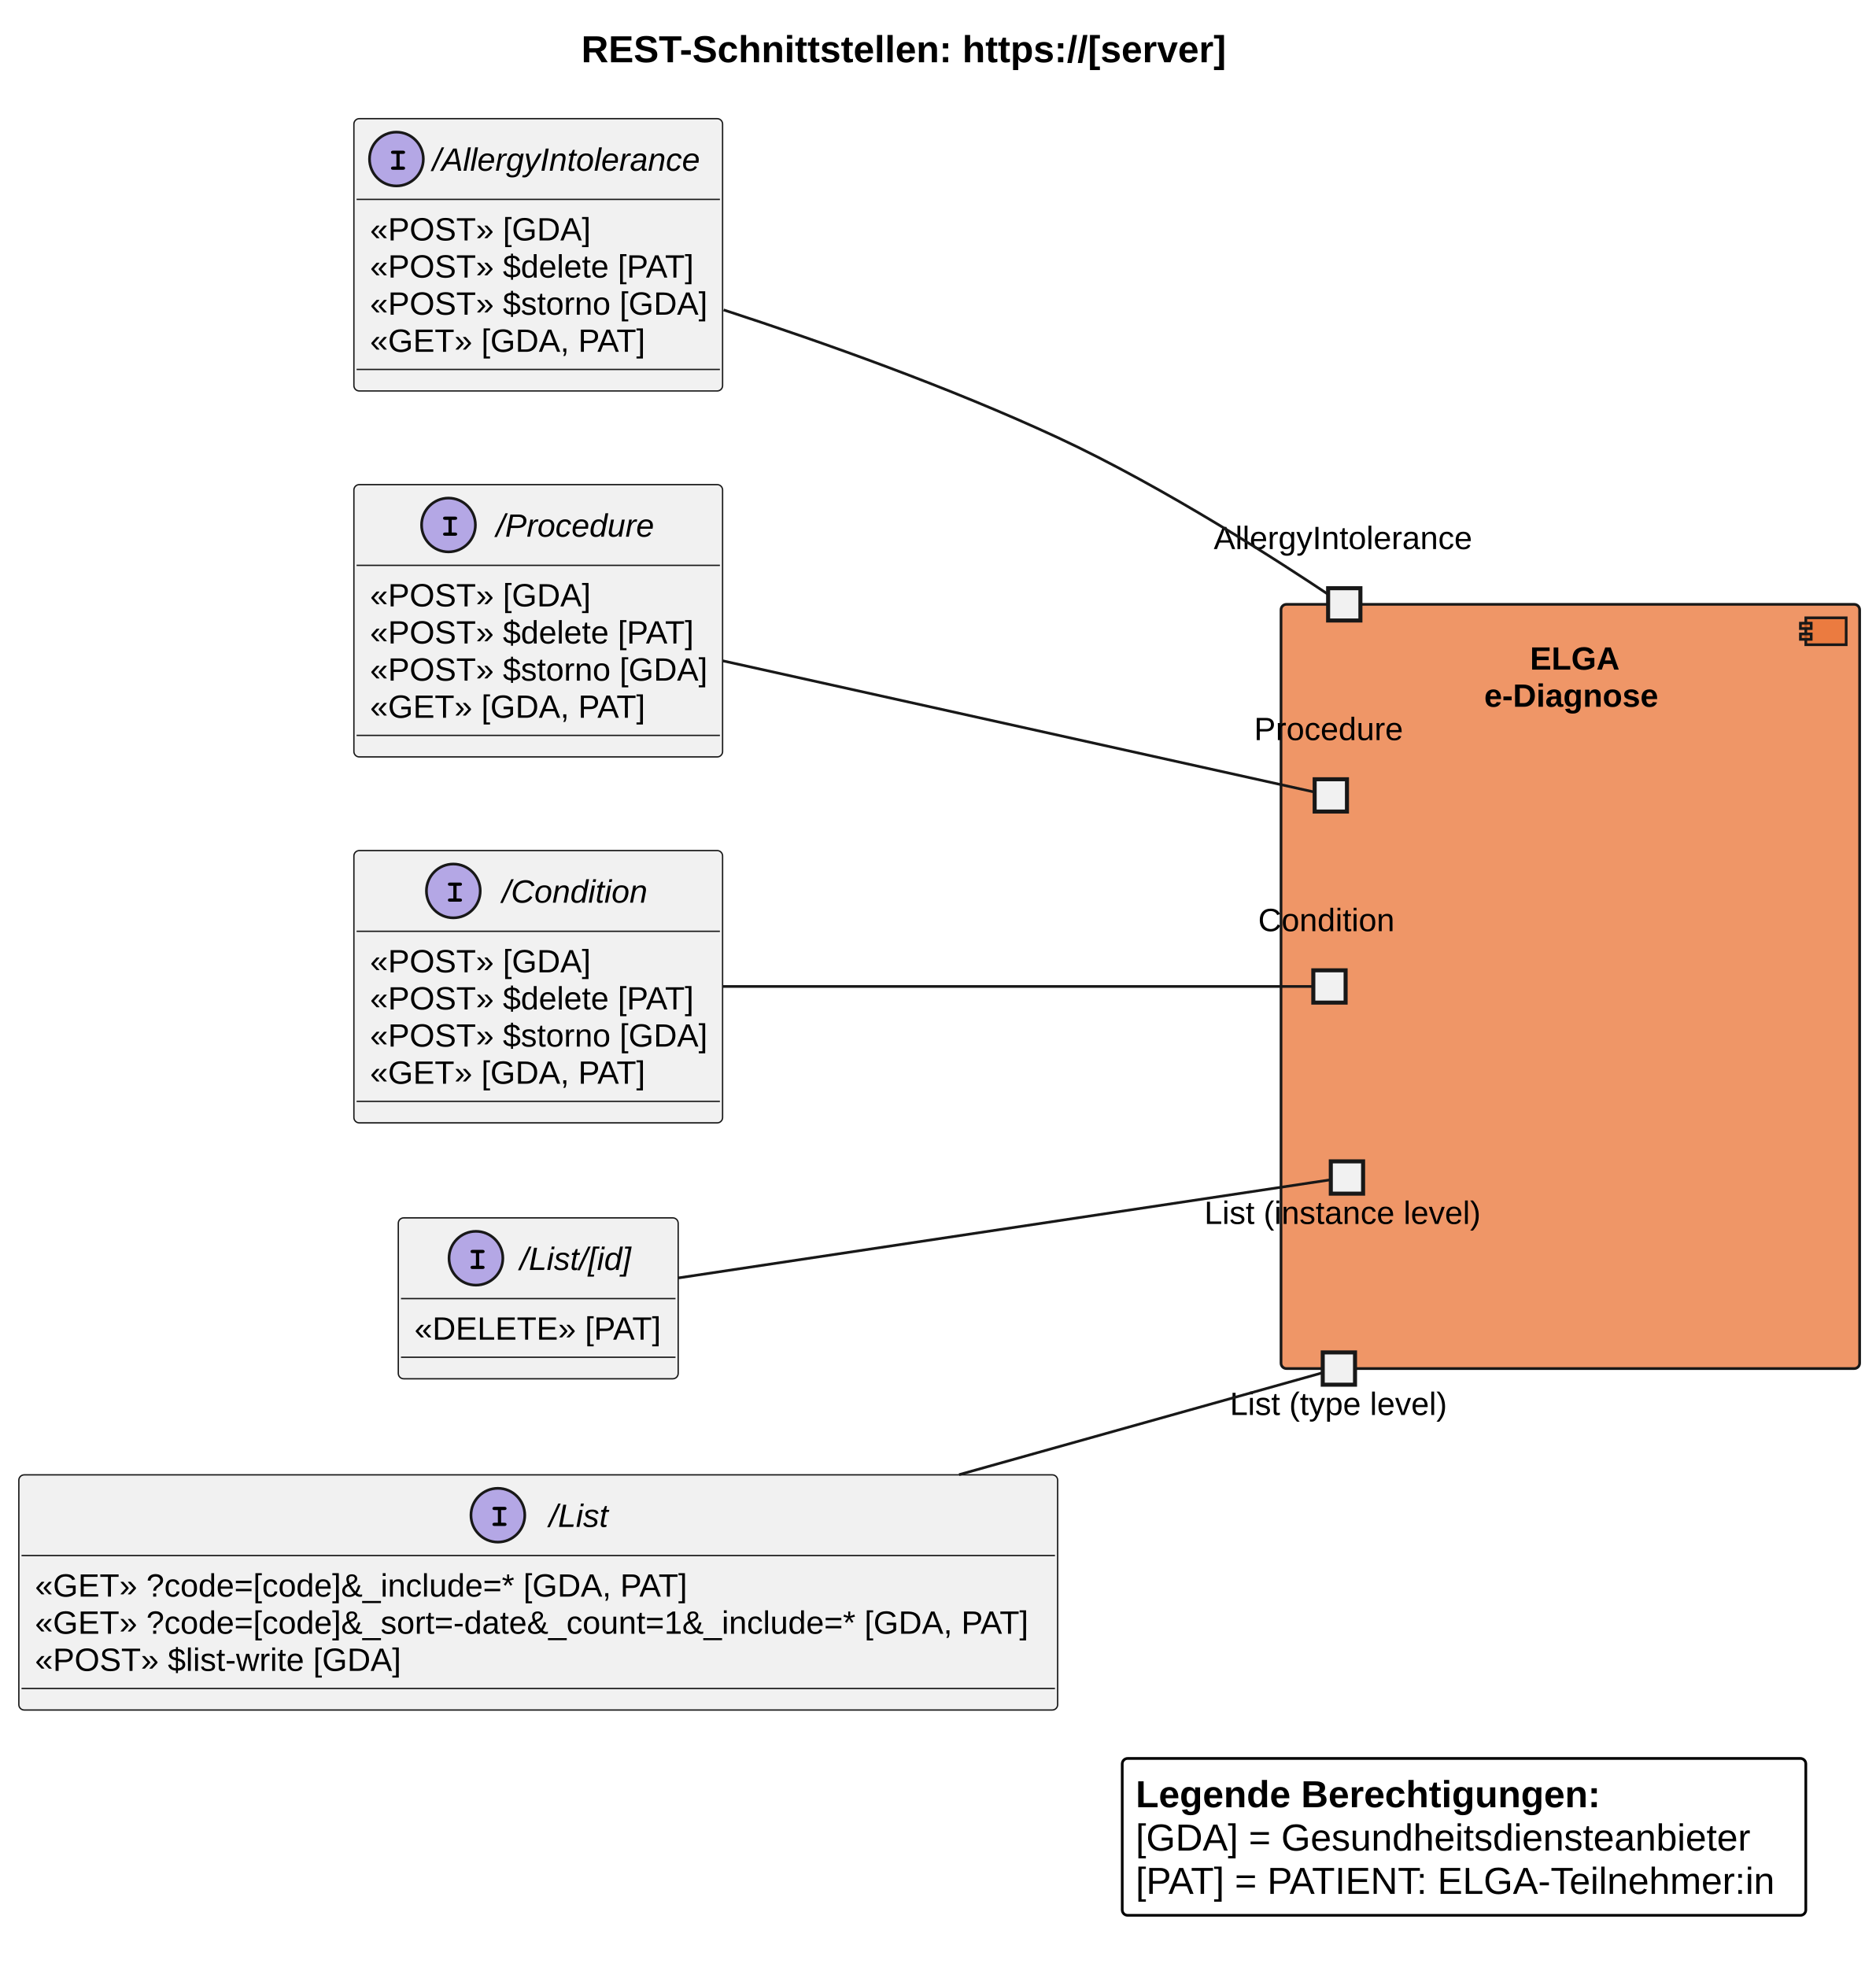
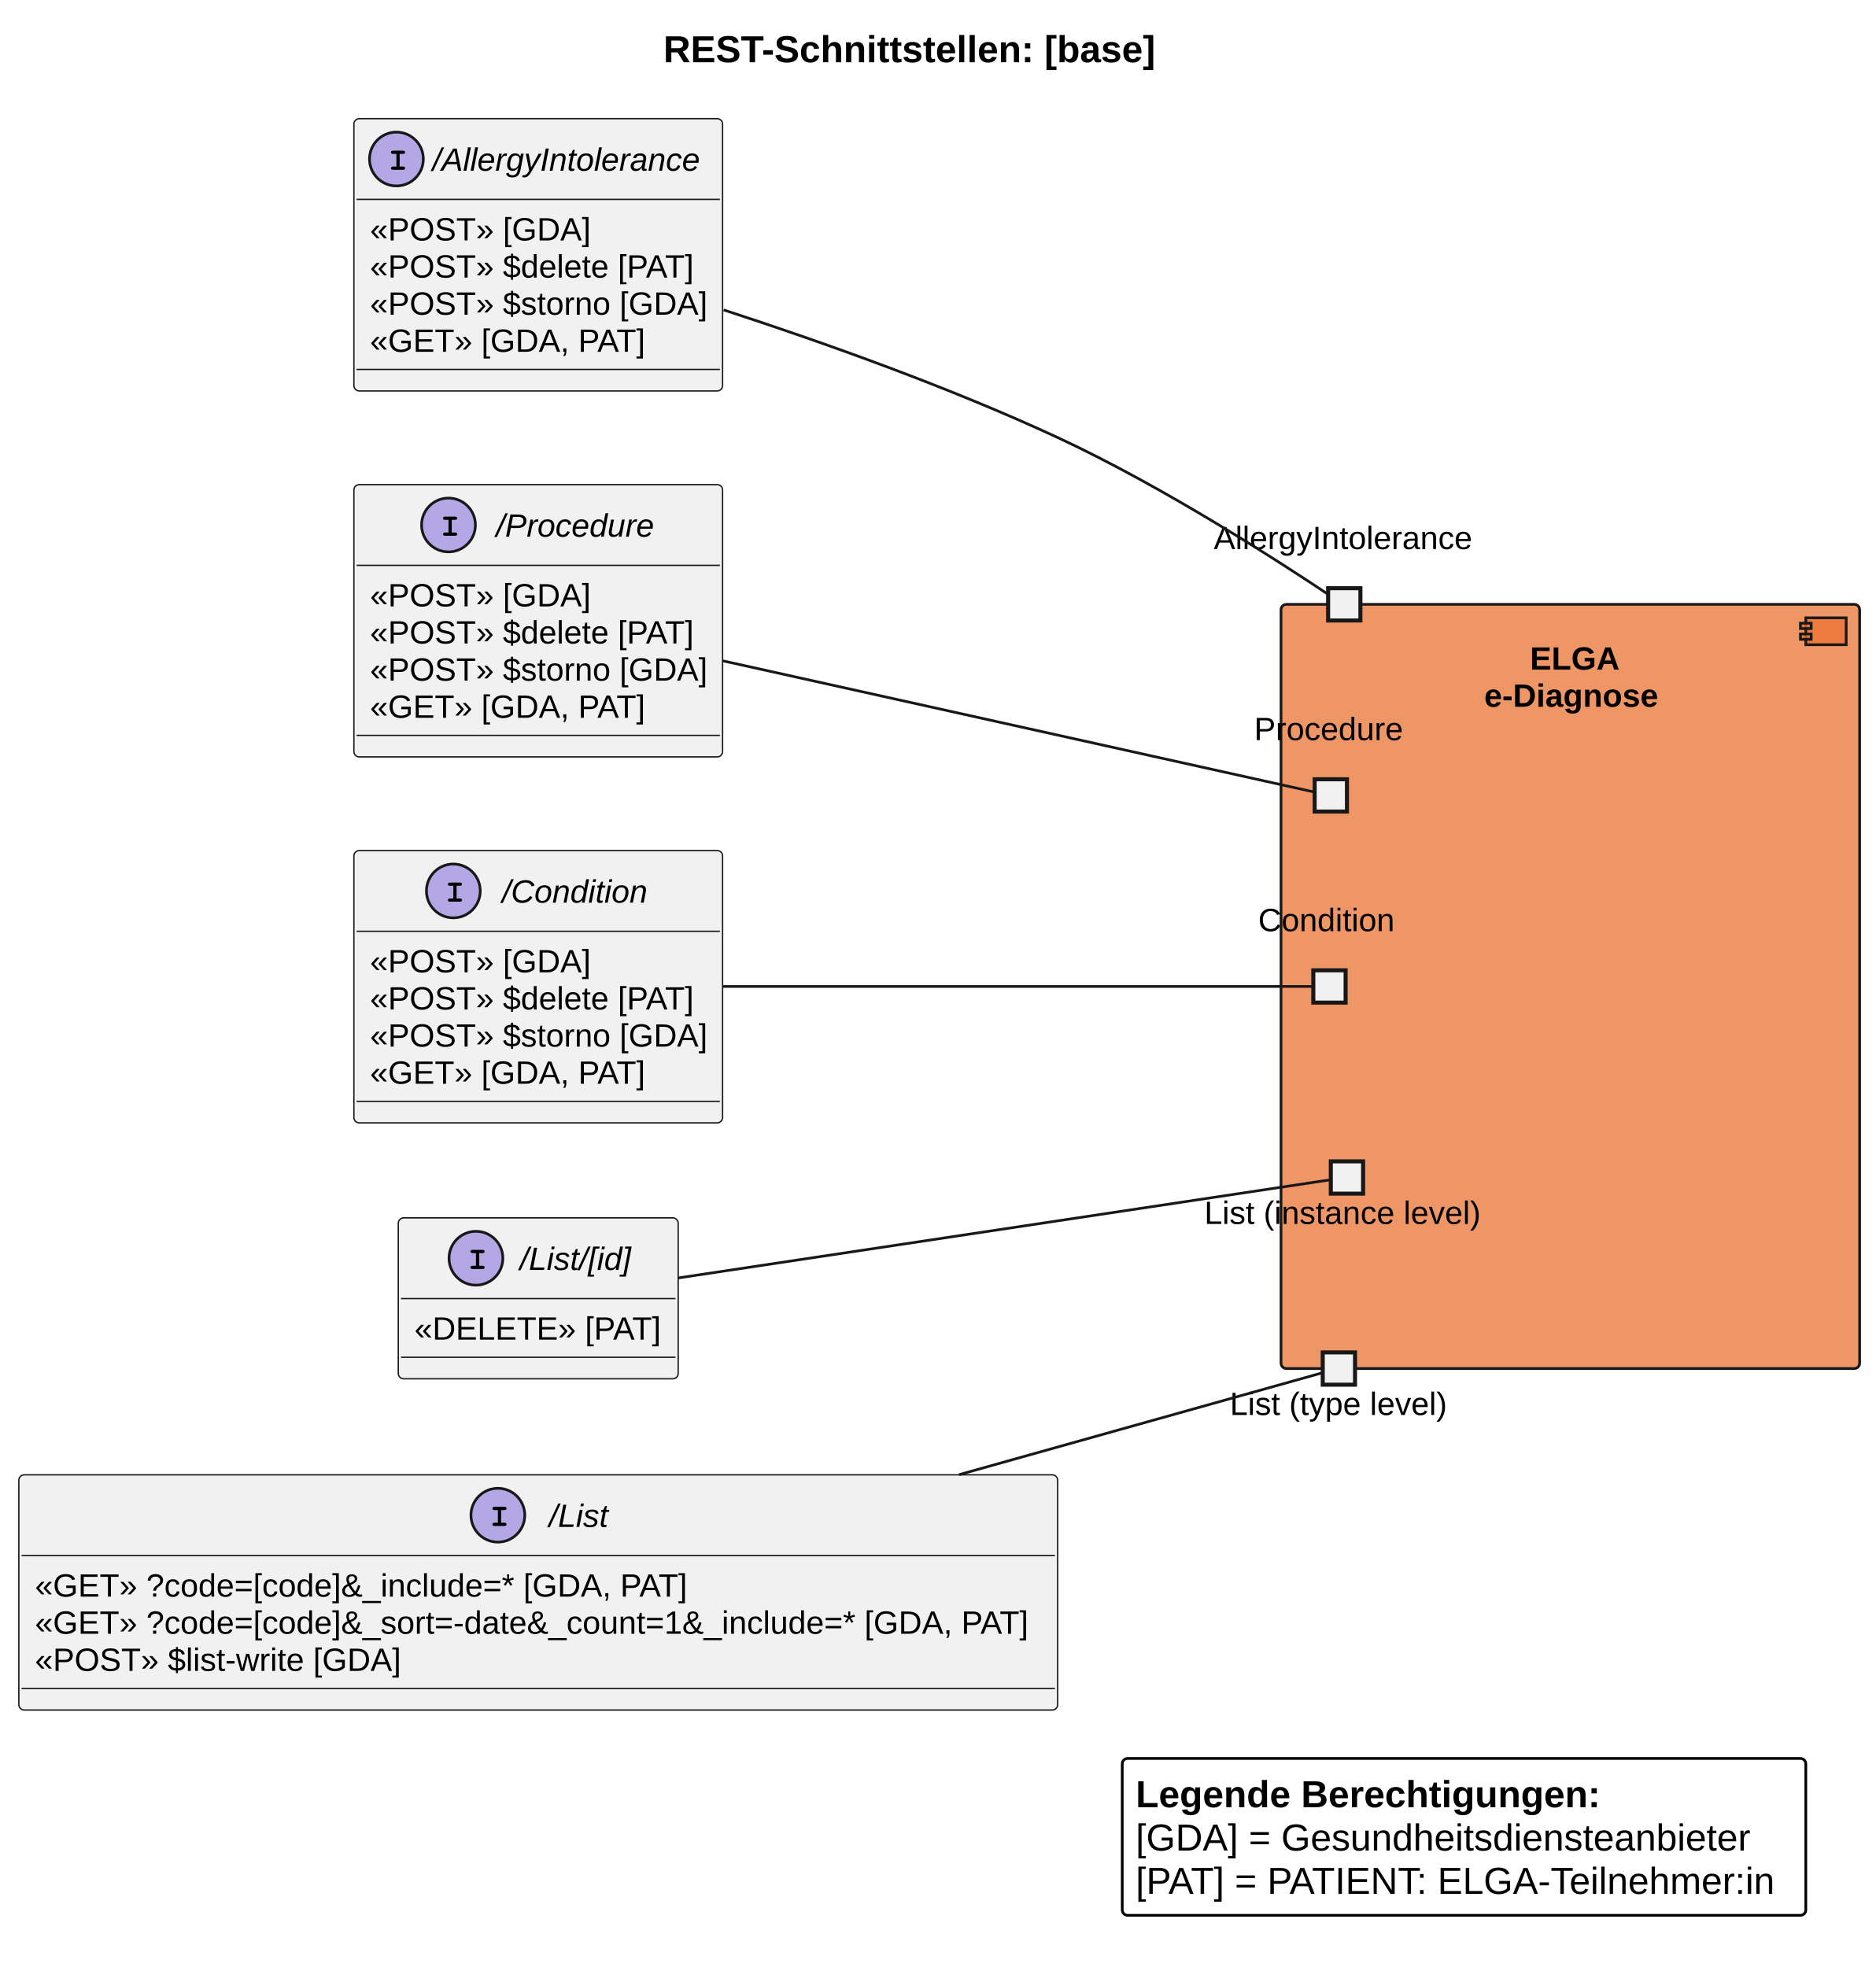
<svg xmlns="http://www.w3.org/2000/svg" contentStyleType="text/css" height="731px" preserveAspectRatio="none" style="width:697px;height:731px;background:#FFFFFF;" version="1.1" viewBox="0 0 697 731" width="697px" zoomAndPan="magnify">
  <defs />
  <g>
-     <text fill="#000000" font-family="Arial" font-size="14" font-weight="bold" lengthAdjust="spacing" textLength="251" x="216" y="23.132">REST-Schnittstellen: https://[server]</text>
+     <text fill="#000000" font-family="Arial" font-size="14" font-weight="bold" lengthAdjust="spacing" textLength="190" x="246.5" y="23.132">REST-Schnittstellen: [base]</text>
    <g id="cluster_Server">
      <rect fill="#E97232" fill-opacity="0.741" height="284" rx="2" ry="2" style="stroke:#181818;stroke-width:1.0;" width="215" x="476" y="224.599" />
      <rect fill="#E97232" fill-opacity="0.741" height="10" style="stroke:#181818;stroke-width:1.0;" width="15" x="671" y="229.599" />
      <rect fill="#E97232" fill-opacity="0.741" height="2" style="stroke:#181818;stroke-width:1.0;" width="4" x="669" y="231.599" />
      <rect fill="#E97232" fill-opacity="0.741" height="2" style="stroke:#181818;stroke-width:1.0;" width="4" x="669" y="235.599" />
      <text fill="#000000" font-family="Arial" font-size="12" font-weight="bold" lengthAdjust="spacing" textLength="30" x="568.5" y="248.855">ELGA</text>
      <text fill="#000000" font-family="Arial" font-size="12" font-weight="bold" lengthAdjust="spacing" textLength="64" x="551.5" y="262.653">e-Diagnose</text>
    </g>
    <text fill="#000000" font-family="Arial" font-size="12" lengthAdjust="spacing" textLength="81" x="457" y="525.855">List (type level)</text>
    <rect fill="#F1F1F1" height="12" style="stroke:#181818;stroke-width:1.5;" width="12" x="491.5" y="502.599" />
    <text fill="#000000" font-family="Arial" font-size="12" lengthAdjust="spacing" textLength="106" x="447.5" y="454.854">List (instance level)</text>
    <rect fill="#F1F1F1" height="12" style="stroke:#181818;stroke-width:1.5;" width="12" x="494.5" y="431.599" />
    <text fill="#000000" font-family="Arial" font-size="12" lengthAdjust="spacing" textLength="53" x="467.5" y="346.056">Condition</text>
    <rect fill="#F1F1F1" height="12" style="stroke:#181818;stroke-width:1.5;" width="12" x="488" y="360.599" />
    <text fill="#000000" font-family="Arial" font-size="12" lengthAdjust="spacing" textLength="57" x="466" y="275.056">Procedure</text>
    <rect fill="#F1F1F1" height="12" style="stroke:#181818;stroke-width:1.5;" width="12" x="488.5" y="289.599" />
    <text fill="#000000" font-family="Arial" font-size="12" lengthAdjust="spacing" textLength="97" x="451" y="204.056">AllergyIntolerance</text>
    <rect fill="#F1F1F1" height="12" style="stroke:#181818;stroke-width:1.5;" width="12" x="493.5" y="218.599" />
    <g id="elem_List_type">
      <rect codeLine="47" fill="#F1F1F1" height="87.397" id="List_type" rx="2" ry="2" style="stroke:#181818;stroke-width:0.5;" width="386" x="7" y="548.099" />
      <ellipse cx="185" cy="563.099" fill="#B4A7E5" rx="10" ry="10" style="stroke:#181818;stroke-width:1.0;" />
      <path d="M186.203,561.192 L186.203,565.895 L187.422,565.895 Q187.844,565.895 188.031,566.067 Q188.219,566.224 188.219,566.505 Q188.219,566.77 188.031,566.942 Q187.844,567.099 187.422,567.099 L183.781,567.099 Q183.359,567.099 183.172,566.942 Q182.984,566.77 182.984,566.489 Q182.984,566.224 183.172,566.067 Q183.359,565.895 183.781,565.895 L185,565.895 L185,561.192 L183.781,561.192 Q183.359,561.192 183.172,561.036 Q182.984,560.864 182.984,560.599 Q182.984,560.317 183.172,560.161 Q183.359,559.989 183.781,559.989 L187.422,559.989 Q187.844,559.989 188.031,560.161 Q188.219,560.317 188.219,560.599 Q188.219,560.864 188.031,561.036 Q187.844,561.192 187.422,561.192 L186.203,561.192 Z " fill="#000000" />
      <text fill="#000000" font-family="Arial" font-size="12" font-style="italic" lengthAdjust="spacing" textLength="22" x="204" y="567.455">/List</text>
      <line style="stroke:#181818;stroke-width:0.5;" x1="8" x2="392" y1="578.099" y2="578.099" />
      <text fill="#000000" font-family="Arial" font-size="12" lengthAdjust="spacing" textLength="244" x="13" y="593.355">«GET» ?code=[code]&amp;_include=* [GDA, PAT]</text>
      <text fill="#000000" font-family="Arial" font-size="12" lengthAdjust="spacing" textLength="374" x="13" y="607.153">«GET» ?code=[code]&amp;_sort=-date&amp;_count=1&amp;_include=* [GDA, PAT]</text>
      <text fill="#000000" font-family="Arial" font-size="12" lengthAdjust="spacing" textLength="136" x="13" y="620.952">«POST» $list-write [GDA]</text>
      <line style="stroke:#181818;stroke-width:0.5;" x1="8" x2="392" y1="627.495" y2="627.495" />
    </g>
    <g id="elem_List_instance">
      <rect codeLine="53" fill="#F1F1F1" height="59.799" id="List_instance" rx="2" ry="2" style="stroke:#181818;stroke-width:0.5;" width="104" x="148" y="452.599" />
      <ellipse cx="176.85" cy="467.599" fill="#B4A7E5" rx="10" ry="10" style="stroke:#181818;stroke-width:1.0;" />
      <path d="M178.053,465.692 L178.053,470.396 L179.272,470.396 Q179.694,470.396 179.881,470.567 Q180.069,470.724 180.069,471.005 Q180.069,471.271 179.881,471.442 Q179.694,471.599 179.272,471.599 L175.631,471.599 Q175.209,471.599 175.022,471.442 Q174.834,471.271 174.834,470.989 Q174.834,470.724 175.022,470.567 Q175.209,470.396 175.631,470.396 L176.85,470.396 L176.85,465.692 L175.631,465.692 Q175.209,465.692 175.022,465.536 Q174.834,465.364 174.834,465.099 Q174.834,464.817 175.022,464.661 Q175.209,464.489 175.631,464.489 L179.272,464.489 Q179.694,464.489 179.881,464.661 Q180.069,464.817 180.069,465.099 Q180.069,465.364 179.881,465.536 Q179.694,465.692 179.272,465.692 L178.053,465.692 Z " fill="#000000" />
      <text fill="#000000" font-family="Arial" font-size="12" font-style="italic" lengthAdjust="spacing" textLength="41" x="193.15" y="471.955">/List/[id]</text>
      <line style="stroke:#181818;stroke-width:0.5;" x1="149" x2="251" y1="482.599" y2="482.599" />
      <text fill="#000000" font-family="Arial" font-size="12" lengthAdjust="spacing" textLength="92" x="154" y="497.854">«DELETE» [PAT]</text>
      <line style="stroke:#181818;stroke-width:0.5;" x1="149" x2="251" y1="504.397" y2="504.397" />
    </g>
    <g id="elem_ICondition">
      <rect codeLine="57" fill="#F1F1F1" height="101.195" id="ICondition" rx="2" ry="2" style="stroke:#181818;stroke-width:0.5;" width="137" x="131.5" y="316.099" />
      <ellipse cx="168.45" cy="331.099" fill="#B4A7E5" rx="10" ry="10" style="stroke:#181818;stroke-width:1.0;" />
      <path d="M169.653,329.192 L169.653,333.896 L170.872,333.896 Q171.294,333.896 171.481,334.067 Q171.669,334.224 171.669,334.505 Q171.669,334.771 171.481,334.942 Q171.294,335.099 170.872,335.099 L167.231,335.099 Q166.809,335.099 166.622,334.942 Q166.434,334.771 166.434,334.489 Q166.434,334.224 166.622,334.067 Q166.809,333.896 167.231,333.896 L168.45,333.896 L168.45,329.192 L167.231,329.192 Q166.809,329.192 166.622,329.036 Q166.434,328.864 166.434,328.599 Q166.434,328.317 166.622,328.161 Q166.809,327.989 167.231,327.989 L170.872,327.989 Q171.294,327.989 171.481,328.161 Q171.669,328.317 171.669,328.599 Q171.669,328.864 171.481,329.036 Q171.294,329.192 170.872,329.192 L169.653,329.192 Z " fill="#000000" />
      <text fill="#000000" font-family="Arial" font-size="12" font-style="italic" lengthAdjust="spacing" textLength="56" x="186.55" y="335.455">/Condition</text>
      <line style="stroke:#181818;stroke-width:0.5;" x1="132.5" x2="267.5" y1="346.099" y2="346.099" />
      <text fill="#000000" font-family="Arial" font-size="12" lengthAdjust="spacing" textLength="80" x="137.5" y="361.354">«POST» [GDA]</text>
      <text fill="#000000" font-family="Arial" font-size="12" lengthAdjust="spacing" textLength="121" x="137.5" y="375.153">«POST» $delete [PAT]</text>
      <text fill="#000000" font-family="Arial" font-size="12" lengthAdjust="spacing" textLength="125" x="137.5" y="388.952">«POST» $storno [GDA]</text>
      <text fill="#000000" font-family="Arial" font-size="12" lengthAdjust="spacing" textLength="100" x="137.5" y="402.751">«GET» [GDA, PAT]</text>
      <line style="stroke:#181818;stroke-width:0.5;" x1="132.5" x2="267.5" y1="409.294" y2="409.294" />
    </g>
    <g id="elem_IProcedure">
      <rect codeLine="64" fill="#F1F1F1" height="101.195" id="IProcedure" rx="2" ry="2" style="stroke:#181818;stroke-width:0.5;" width="137" x="131.5" y="180.099" />
      <ellipse cx="166.65" cy="195.099" fill="#B4A7E5" rx="10" ry="10" style="stroke:#181818;stroke-width:1.0;" />
      <path d="M167.853,193.192 L167.853,197.895 L169.072,197.895 Q169.494,197.895 169.681,198.067 Q169.869,198.224 169.869,198.505 Q169.869,198.77 169.681,198.942 Q169.494,199.099 169.072,199.099 L165.431,199.099 Q165.009,199.099 164.822,198.942 Q164.634,198.77 164.634,198.489 Q164.634,198.224 164.822,198.067 Q165.009,197.895 165.431,197.895 L166.65,197.895 L166.65,193.192 L165.431,193.192 Q165.009,193.192 164.822,193.036 Q164.634,192.864 164.634,192.599 Q164.634,192.317 164.822,192.161 Q165.009,191.989 165.431,191.989 L169.072,191.989 Q169.494,191.989 169.681,192.161 Q169.869,192.317 169.869,192.599 Q169.869,192.864 169.681,193.036 Q169.494,193.192 169.072,193.192 L167.853,193.192 Z " fill="#000000" />
      <text fill="#000000" font-family="Arial" font-size="12" font-style="italic" lengthAdjust="spacing" textLength="60" x="184.35" y="199.455">/Procedure</text>
      <line style="stroke:#181818;stroke-width:0.5;" x1="132.5" x2="267.5" y1="210.099" y2="210.099" />
      <text fill="#000000" font-family="Arial" font-size="12" lengthAdjust="spacing" textLength="80" x="137.5" y="225.355">«POST» [GDA]</text>
      <text fill="#000000" font-family="Arial" font-size="12" lengthAdjust="spacing" textLength="121" x="137.5" y="239.153">«POST» $delete [PAT]</text>
      <text fill="#000000" font-family="Arial" font-size="12" lengthAdjust="spacing" textLength="125" x="137.5" y="252.952">«POST» $storno [GDA]</text>
      <text fill="#000000" font-family="Arial" font-size="12" lengthAdjust="spacing" textLength="100" x="137.5" y="266.751">«GET» [GDA, PAT]</text>
      <line style="stroke:#181818;stroke-width:0.5;" x1="132.5" x2="267.5" y1="273.294" y2="273.294" />
    </g>
    <g id="elem_IAllergyIntolerance">
      <rect codeLine="71" fill="#F1F1F1" height="101.195" id="IAllergyIntolerance" rx="2" ry="2" style="stroke:#181818;stroke-width:0.5;" width="137" x="131.5" y="44.099" />
      <ellipse cx="147.3" cy="59.099" fill="#B4A7E5" rx="10" ry="10" style="stroke:#181818;stroke-width:1.0;" />
      <path d="M148.503,57.192 L148.503,61.895 L149.722,61.895 Q150.144,61.895 150.331,62.067 Q150.519,62.224 150.519,62.505 Q150.519,62.77 150.331,62.942 Q150.144,63.099 149.722,63.099 L146.081,63.099 Q145.659,63.099 145.472,62.942 Q145.284,62.77 145.284,62.489 Q145.284,62.224 145.472,62.067 Q145.659,61.895 146.081,61.895 L147.3,61.895 L147.3,57.192 L146.081,57.192 Q145.659,57.192 145.472,57.036 Q145.284,56.864 145.284,56.599 Q145.284,56.317 145.472,56.161 Q145.659,55.989 146.081,55.989 L149.722,55.989 Q150.144,55.989 150.331,56.161 Q150.519,56.317 150.519,56.599 Q150.519,56.864 150.331,57.036 Q150.144,57.192 149.722,57.192 L148.503,57.192 Z " fill="#000000" />
      <text fill="#000000" font-family="Arial" font-size="12" font-style="italic" lengthAdjust="spacing" textLength="103" x="160.7" y="63.455">/AllergyIntolerance</text>
      <line style="stroke:#181818;stroke-width:0.5;" x1="132.5" x2="267.5" y1="74.099" y2="74.099" />
      <text fill="#000000" font-family="Arial" font-size="12" lengthAdjust="spacing" textLength="80" x="137.5" y="89.355">«POST» [GDA]</text>
      <text fill="#000000" font-family="Arial" font-size="12" lengthAdjust="spacing" textLength="121" x="137.5" y="103.153">«POST» $delete [PAT]</text>
      <text fill="#000000" font-family="Arial" font-size="12" lengthAdjust="spacing" textLength="125" x="137.5" y="116.952">«POST» $storno [GDA]</text>
      <text fill="#000000" font-family="Arial" font-size="12" lengthAdjust="spacing" textLength="100" x="137.5" y="130.751">«GET» [GDA, PAT]</text>
      <line style="stroke:#181818;stroke-width:0.5;" x1="132.5" x2="267.5" y1="137.294" y2="137.294" />
    </g>
    <g id="link_List_type_p1">
      <path codeLine="88" d="M356.37,548.029 C415.83,531.359 473.7,515.129 491.46,510.149 " fill="none" id="List_type-p1" style="stroke:#181818;stroke-width:1.0;" />
    </g>
    <g id="link_List_instance_p5">
      <path codeLine="89" d="M252.06,474.919 C328.12,463.469 465.37,442.809 494.48,438.429 " fill="none" id="List_instance-p5" style="stroke:#181818;stroke-width:1.0;" />
    </g>
    <g id="link_ICondition_p2">
      <path codeLine="90" d="M268.72,366.599 C345.21,366.599 462.39,366.599 487.96,366.599 " fill="none" id="ICondition-p2" style="stroke:#181818;stroke-width:1.0;" />
    </g>
    <g id="link_IProcedure_p3">
      <path codeLine="91" d="M268.59,245.589 C344.64,262.469 461.13,288.309 488.23,294.319 " fill="none" id="IProcedure-p3" style="stroke:#181818;stroke-width:1.0;" />
    </g>
    <g id="link_IAllergyIntolerance_p4">
      <path codeLine="92" d="M268.88,115.169 C306.19,127.329 352.91,143.979 393,162.599 C433.22,181.279 478.06,210.529 493.46,220.849 " fill="none" id="IAllergyIntolerance-p4" style="stroke:#181818;stroke-width:1.0;" />
    </g>
    <rect fill="none" height="58.296" id="_legend" rx="2" ry="2" style="stroke:#000000;stroke-width:1.0;" width="254" x="417" y="653.495" />
    <text fill="#000000" font-family="Arial" font-size="14" font-weight="bold" lengthAdjust="spacing" textLength="184" x="422" y="671.627">Legende Berechtigungen:</text>
    <text fill="#000000" font-family="Arial" font-size="14" lengthAdjust="spacing" textLength="232" x="422" y="687.726">[GDA] = Gesundheitsdiensteanbieter</text>
    <text fill="#000000" font-family="Arial" font-size="14" lengthAdjust="spacing" textLength="244" x="422" y="703.824">[PAT] = PATIENT: ELGA-Teilnehmer:in</text>
  </g>
</svg>
